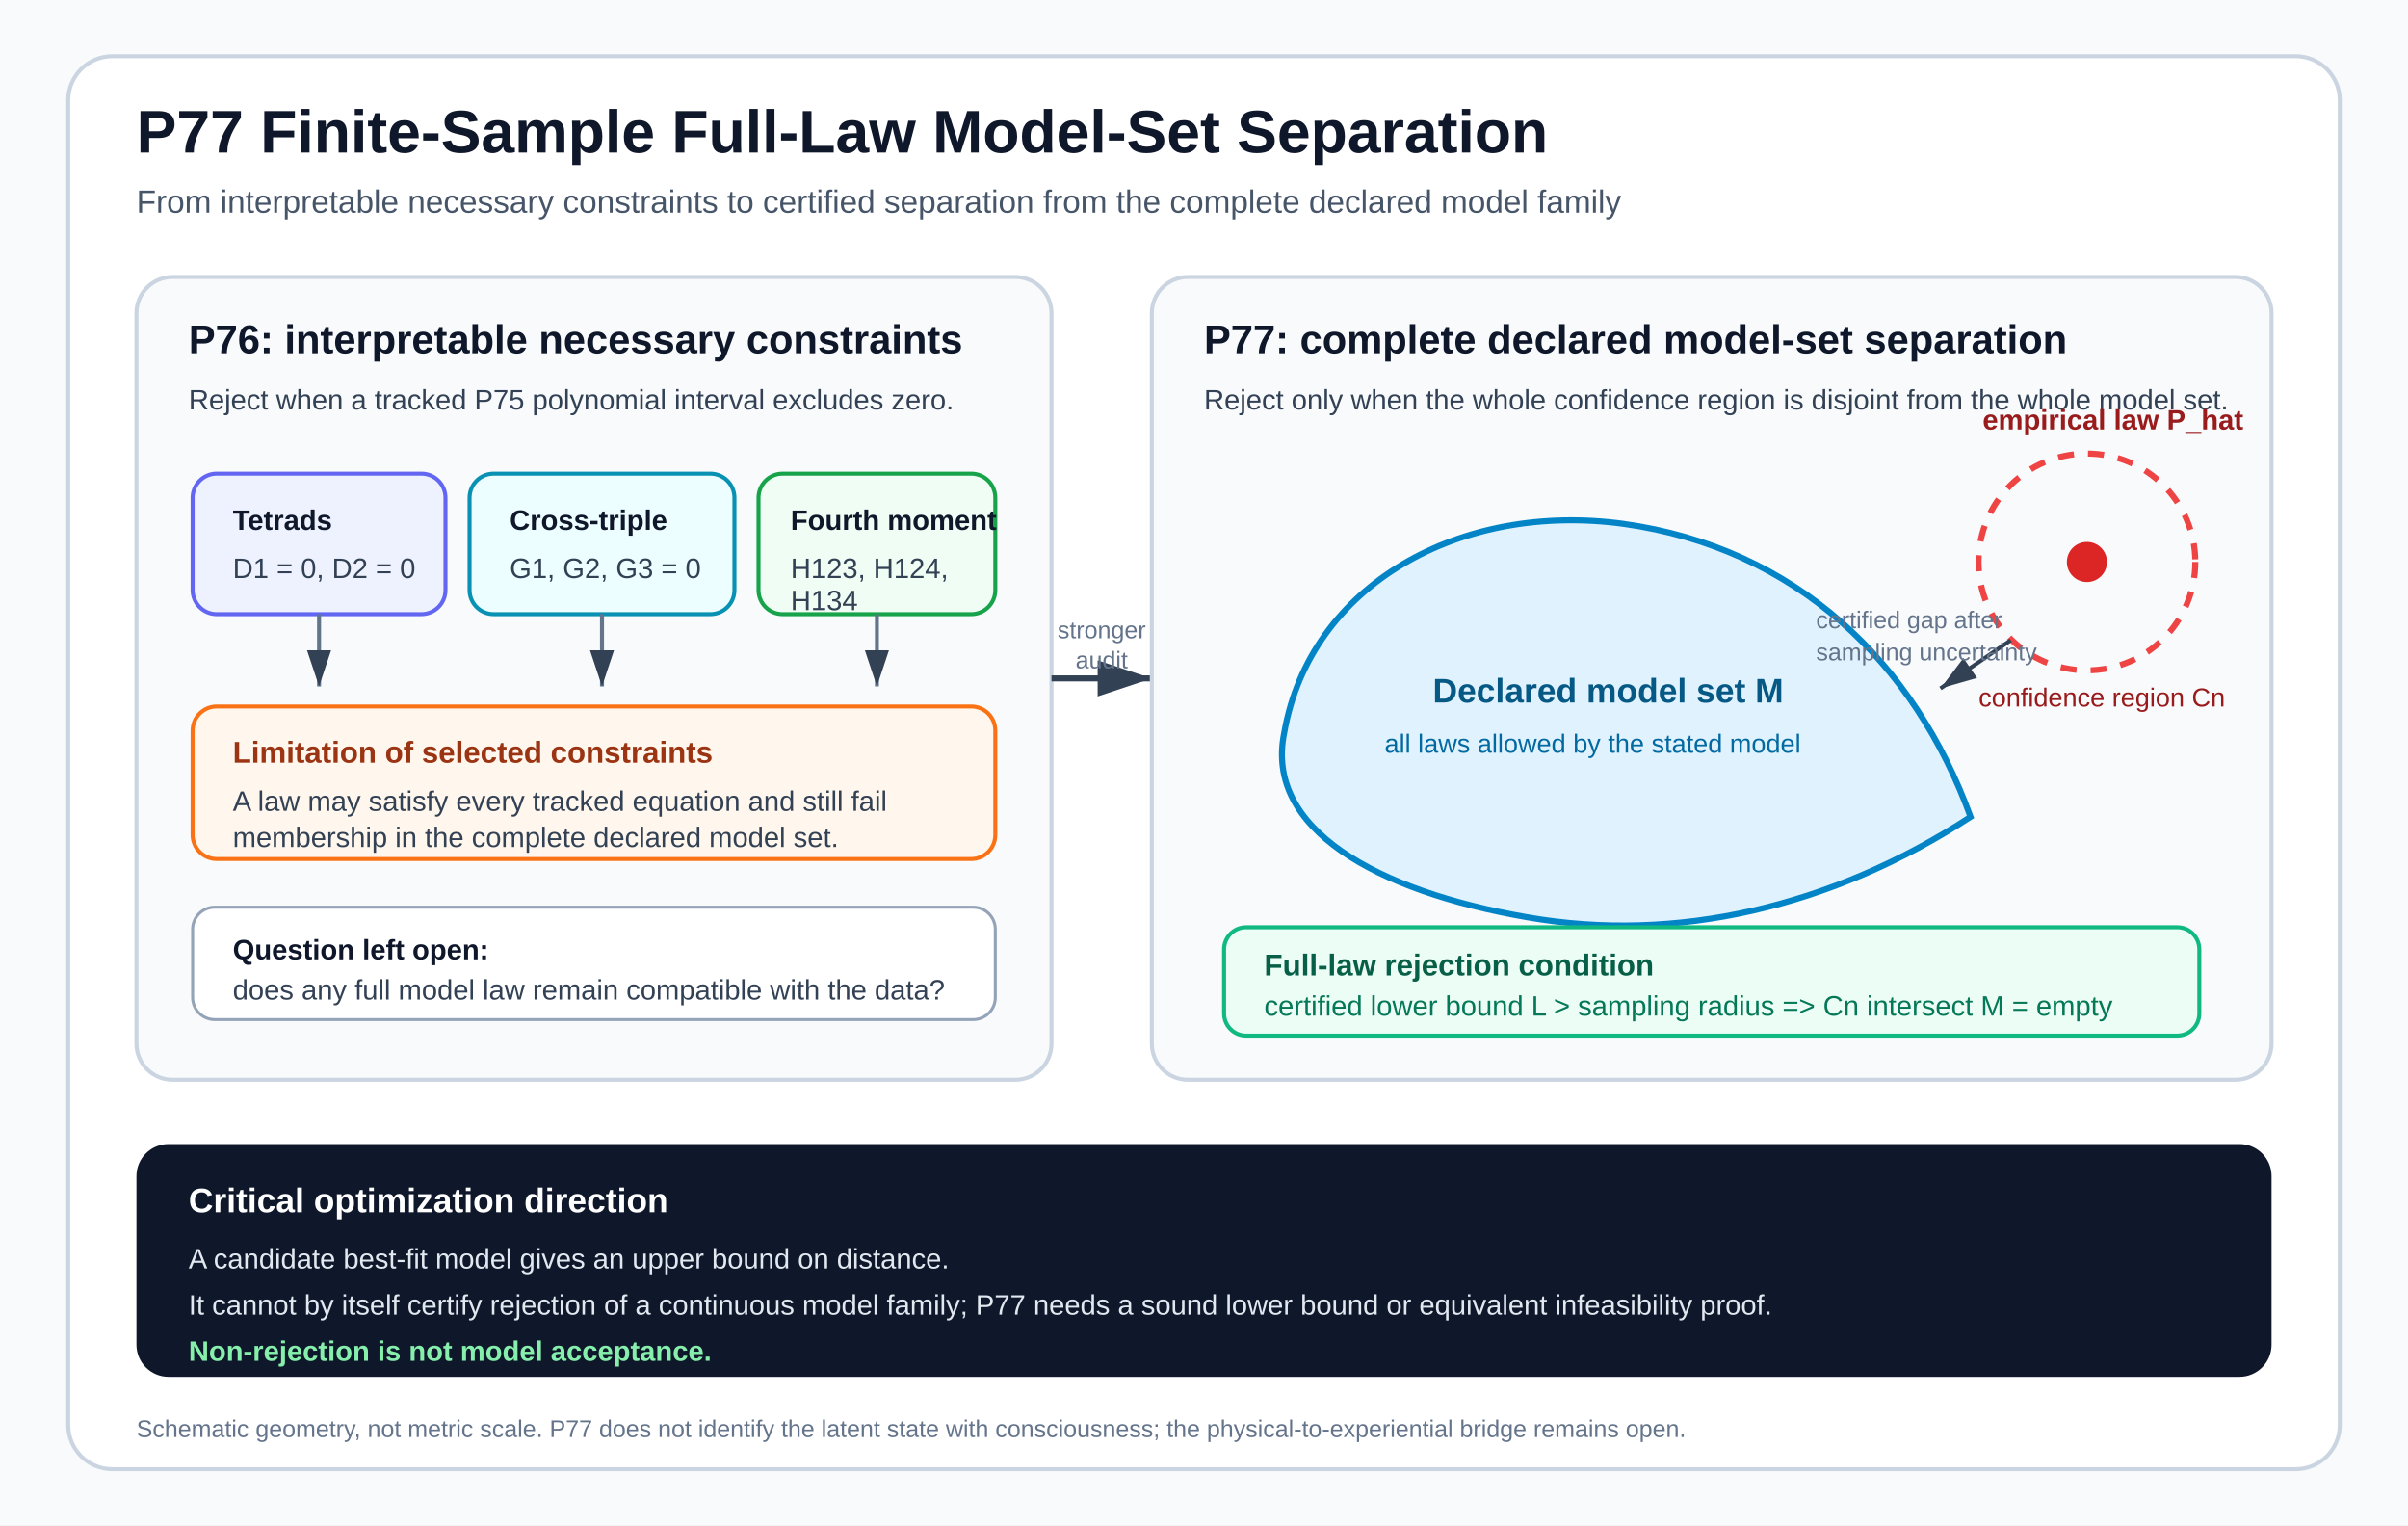
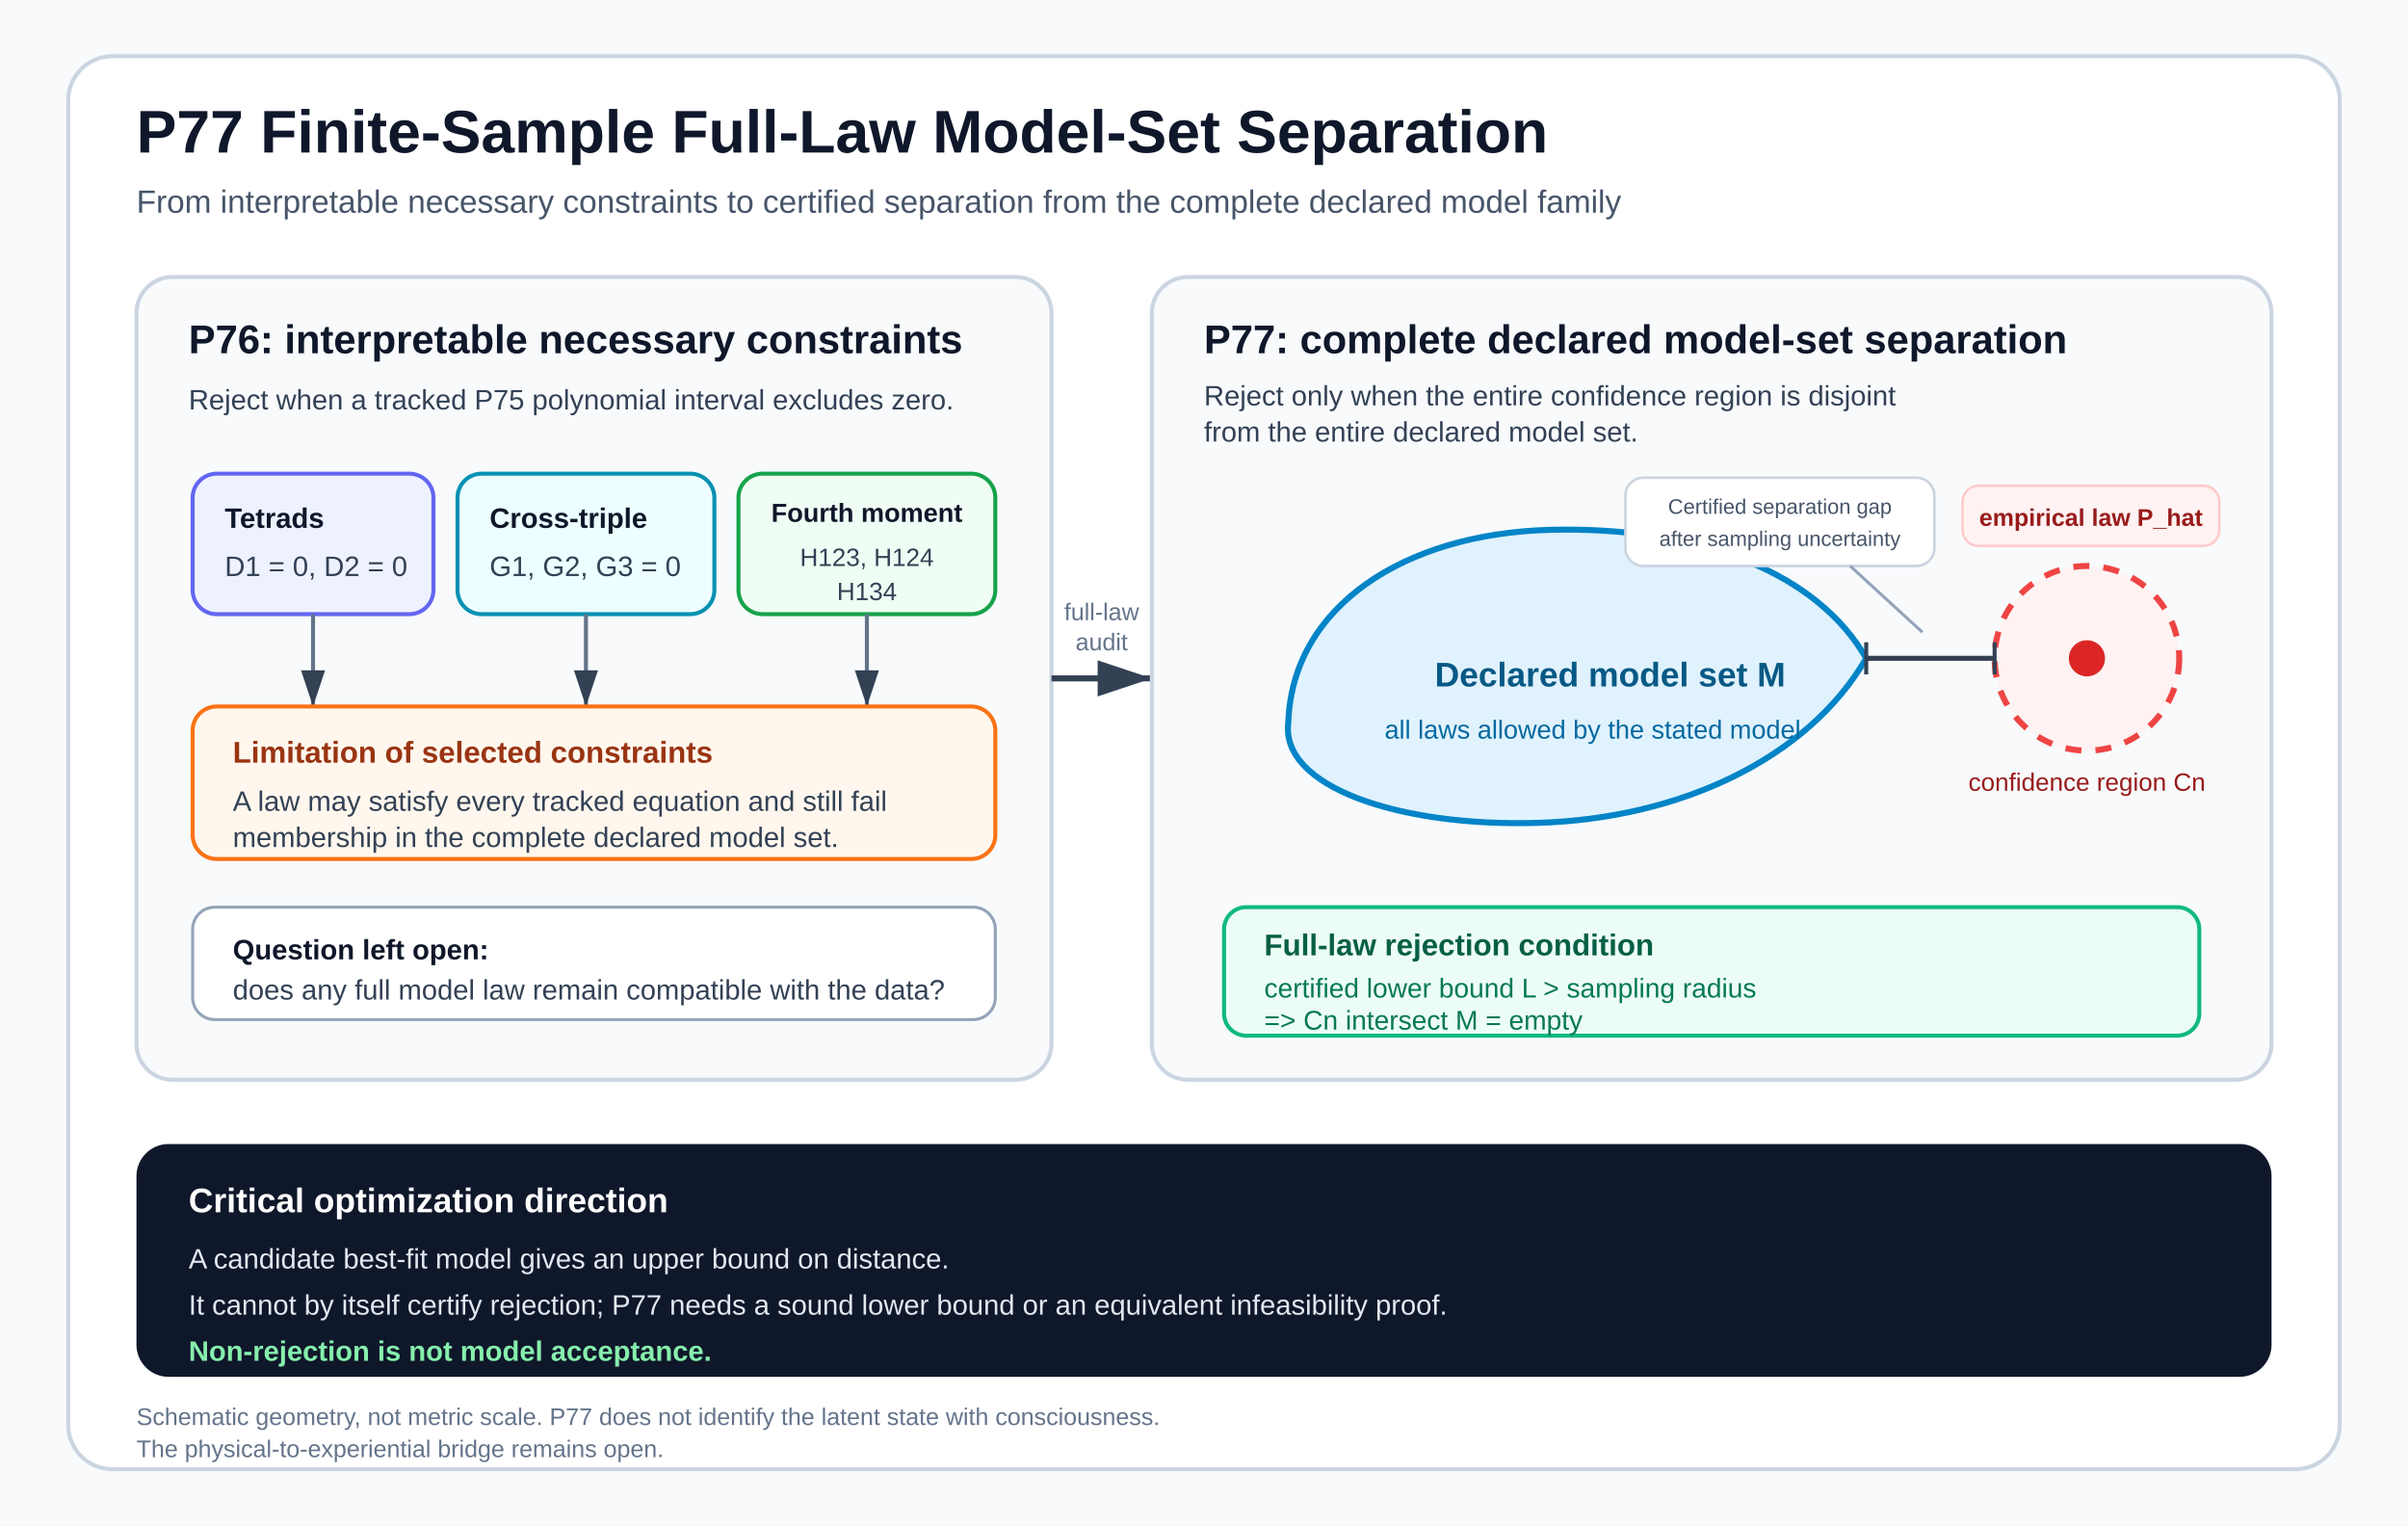
<svg xmlns="http://www.w3.org/2000/svg" width="1200" height="760" viewBox="0 0 1200 760" role="img" aria-labelledby="title desc">
  <defs>
    <marker id="arrow" markerWidth="10" markerHeight="10" refX="9" refY="3" orient="auto" markerUnits="strokeWidth">
      <path d="M0,0 L0,6 L9,3 z" fill="#334155" />
    </marker>
    <style>
      .title { font: 700 30px Arial, Helvetica, sans-serif; fill: #0f172a; }
      .subtitle { font: 400 16px Arial, Helvetica, sans-serif; fill: #475569; }
      .panelTitle { font: 700 20px Arial, Helvetica, sans-serif; fill: #0f172a; }
      .body { font: 400 14px Arial, Helvetica, sans-serif; fill: #334155; }
      .small { font: 400 12px Arial, Helvetica, sans-serif; fill: #64748b; }
+       .mini { font: 400 10.5px Arial, Helvetica, sans-serif; fill: #475569; }
      .eq { font: 600 14px Arial, Helvetica, sans-serif; fill: #0f172a; }
      .white { font: 400 14px Arial, Helvetica, sans-serif; fill: #e2e8f0; }
      .whiteBold { font: 700 17px Arial, Helvetica, sans-serif; fill: #ffffff; }
    </style>
  </defs>
  <rect x="0" y="0" width="1200" height="760" fill="#f8fafc" />
  <rect x="34" y="28" width="1132" height="704" rx="22" fill="#ffffff" stroke="#cbd5e1" stroke-width="2" />
  <text x="68" y="76" class="title">P77 Finite-Sample Full-Law Model-Set Separation</text>
  <text x="68" y="106" class="subtitle">From interpretable necessary constraints to certified separation from the complete declared model family</text>
-   <rect x="68" y="138" width="456" height="400" rx="18" fill="#f8fafc" stroke="#cbd5e1" stroke-width="2" />
+   <rect id="p76-panel" x="68" y="138" width="456" height="400" rx="18" fill="#f8fafc" stroke="#cbd5e1" stroke-width="2" />
  <text x="94" y="176" class="panelTitle">P76: interpretable necessary constraints</text>
  <text x="94" y="204" class="body">Reject when a tracked P75 polynomial interval excludes zero.</text>
-   <rect x="96" y="236" width="126" height="70" rx="12" fill="#eef2ff" stroke="#6366f1" stroke-width="2" />
-   <text x="116" y="264" class="eq">Tetrads</text>
-   <text x="116" y="288" class="body">D1 = 0, D2 = 0</text>
-   <rect x="234" y="236" width="132" height="70" rx="12" fill="#ecfeff" stroke="#0891b2" stroke-width="2" />
-   <text x="254" y="264" class="eq">Cross-triple</text>
-   <text x="254" y="288" class="body">G1, G2, G3 = 0</text>
-   <rect x="378" y="236" width="118" height="70" rx="12" fill="#f0fdf4" stroke="#16a34a" stroke-width="2" />
-   <text x="394" y="264" class="eq">Fourth moment</text>
-   <text x="394" y="288" class="body">H123, H124,</text>
-   <text x="394" y="304" class="body">H134</text>
-   <line x1="159" y1="306" x2="159" y2="342" stroke="#64748b" stroke-width="2" marker-end="url(#arrow)" />
-   <line x1="300" y1="306" x2="300" y2="342" stroke="#64748b" stroke-width="2" marker-end="url(#arrow)" />
-   <line x1="437" y1="306" x2="437" y2="342" stroke="#64748b" stroke-width="2" marker-end="url(#arrow)" />
-   <rect x="96" y="352" width="400" height="76" rx="12" fill="#fff7ed" stroke="#f97316" stroke-width="2" />
+   <rect id="p76-tetrads" x="96" y="236" width="120" height="70" rx="12" fill="#eef2ff" stroke="#6366f1" stroke-width="2" />
+   <text x="112" y="263" class="eq">Tetrads</text>
+   <text x="112" y="287" class="body">D1 = 0, D2 = 0</text>
+   <rect id="p76-cross-triple" x="228" y="236" width="128" height="70" rx="12" fill="#ecfeff" stroke="#0891b2" stroke-width="2" />
+   <text x="244" y="263" class="eq">Cross-triple</text>
+   <text x="244" y="287" class="body">G1, G2, G3 = 0</text>
+   <rect id="p76-fourth-moment" x="368" y="236" width="128" height="70" rx="12" fill="#f0fdf4" stroke="#16a34a" stroke-width="2" />
+   <text x="432" y="260" text-anchor="middle" font-family="Arial, Helvetica, sans-serif" font-size="13" font-weight="700" fill="#0f172a">Fourth moment</text>
+   <text x="432" y="282" text-anchor="middle" font-family="Arial, Helvetica, sans-serif" font-size="12.5" fill="#334155">H123, H124</text>
+   <text x="432" y="299" text-anchor="middle" font-family="Arial, Helvetica, sans-serif" font-size="12.5" fill="#334155">H134</text>
+   <line id="tetrad-to-limit" x1="156" y1="306" x2="156" y2="352" stroke="#64748b" stroke-width="2" marker-end="url(#arrow)" />
+   <line id="cross-to-limit" x1="292" y1="306" x2="292" y2="352" stroke="#64748b" stroke-width="2" marker-end="url(#arrow)" />
+   <line id="moment-to-limit" x1="432" y1="306" x2="432" y2="352" stroke="#64748b" stroke-width="2" marker-end="url(#arrow)" />
+   <rect id="p76-limitation" x="96" y="352" width="400" height="76" rx="12" fill="#fff7ed" stroke="#f97316" stroke-width="2" />
  <text x="116" y="380" font-family="Arial, Helvetica, sans-serif" font-size="15" font-weight="700" fill="#9a3412">Limitation of selected constraints</text>
  <text x="116" y="404" class="body">A law may satisfy every tracked equation and still fail</text>
  <text x="116" y="422" class="body">membership in the complete declared model set.</text>
-   <rect x="96" y="452" width="400" height="56" rx="11" fill="#ffffff" stroke="#94a3b8" stroke-width="1.5" />
+   <rect id="p76-open-question" x="96" y="452" width="400" height="56" rx="11" fill="#ffffff" stroke="#94a3b8" stroke-width="1.5" />
  <text x="116" y="478" class="eq">Question left open:</text>
  <text x="116" y="498" class="body">does any full model law remain compatible with the data?</text>
-   <line x1="524" y1="338" x2="574" y2="338" stroke="#334155" stroke-width="3" marker-end="url(#arrow)" />
-   <text x="549" y="318" text-anchor="middle" class="small">stronger</text>
-   <text x="549" y="333" text-anchor="middle" class="small">audit</text>
-   <rect x="574" y="138" width="558" height="400" rx="18" fill="#f8fafc" stroke="#cbd5e1" stroke-width="2" />
+   <line id="full-law-audit" x1="524" y1="338" x2="574" y2="338" stroke="#334155" stroke-width="3" marker-end="url(#arrow)" />
+   <text x="549" y="309" text-anchor="middle" class="small">full-law</text>
+   <text x="549" y="324" text-anchor="middle" class="small">audit</text>
+   <rect id="p77-panel" x="574" y="138" width="558" height="400" rx="18" fill="#f8fafc" stroke="#cbd5e1" stroke-width="2" />
  <text x="600" y="176" class="panelTitle">P77: complete declared model-set separation</text>
-   <text x="600" y="204" class="body">Reject only when the whole confidence region is disjoint from the whole model set.</text>
-   <path d="M640 365 C653 291 728 250 809 261 C895 273 954 330 982 407 C913 452 835 470 761 457 C686 444 630 413 640 365 Z" fill="#e0f2fe" stroke="#0284c7" stroke-width="3" />
-   <text x="714" y="350" font-family="Arial, Helvetica, sans-serif" font-size="17" font-weight="700" fill="#075985">Declared model set M</text>
-   <text x="690" y="375" font-family="Arial, Helvetica, sans-serif" font-size="13" fill="#0369a1">all laws allowed by the stated model</text>
-   <circle cx="1040" cy="280" r="10" fill="#dc2626" />
-   <circle cx="1040" cy="280" r="54" fill="none" stroke="#ef4444" stroke-width="3" stroke-dasharray="8 7" />
-   <text x="988" y="214" font-family="Arial, Helvetica, sans-serif" font-size="14" font-weight="700" fill="#991b1b">empirical law P_hat</text>
-   <text x="986" y="352" font-family="Arial, Helvetica, sans-serif" font-size="13" fill="#991b1b">confidence region Cn</text>
-   <line x1="1002" y1="319" x2="967" y2="343" stroke="#334155" stroke-width="2" marker-end="url(#arrow)" />
-   <text x="905" y="313" class="small">certified gap after</text>
-   <text x="905" y="329" class="small">sampling uncertainty</text>
-   <rect x="610" y="462" width="486" height="54" rx="11" fill="#ecfdf5" stroke="#10b981" stroke-width="2" />
-   <text x="630" y="486" font-family="Arial, Helvetica, sans-serif" font-size="15" font-weight="700" fill="#065f46">Full-law rejection condition</text>
-   <text x="630" y="506" font-family="Arial, Helvetica, sans-serif" font-size="14" fill="#047857">certified lower bound L &gt; sampling radius  =&gt;  Cn intersect M = empty</text>
-   <rect x="68" y="570" width="1064" height="116" rx="16" fill="#0f172a" />
+   <text x="600" y="202" class="body">Reject only when the entire confidence region is disjoint</text>
+   <text x="600" y="220" class="body">from the entire declared model set.</text>
+   <path id="declared-model-set" d="M642 360 C644 302 700 266 772 264 C848 262 906 286 930 328 C901 378 837 408 766 410 C697 412 638 392 642 360 Z" fill="#e0f2fe" stroke="#0284c7" stroke-width="3" />
+   <text x="715" y="342" font-family="Arial, Helvetica, sans-serif" font-size="17" font-weight="700" fill="#075985">Declared model set M</text>
+   <text x="690" y="368" font-family="Arial, Helvetica, sans-serif" font-size="13" fill="#0369a1">all laws allowed by the stated model</text>
+   <rect id="gap-note" x="810" y="238" width="154" height="44" rx="9" fill="#ffffff" stroke="#cbd5e1" stroke-width="1.3" />
+   <text x="887" y="256" text-anchor="middle" class="mini">Certified separation gap</text>
+   <text x="887" y="272" text-anchor="middle" class="mini">after sampling uncertainty</text>
+   <line x1="922" y1="282" x2="958" y2="315" stroke="#94a3b8" stroke-width="1.5" />
+   <rect id="empirical-label" x="978" y="242" width="128" height="30" rx="8" fill="#fef2f2" stroke="#fecaca" stroke-width="1.2" />
+   <text x="1042" y="262" text-anchor="middle" font-family="Arial, Helvetica, sans-serif" font-size="12" font-weight="700" fill="#991b1b">empirical law P_hat</text>
+   <circle id="confidence-region" cx="1040" cy="328" r="46" fill="#fef2f2" stroke="#ef4444" stroke-width="3" stroke-dasharray="8 7" />
+   <circle id="empirical-law" cx="1040" cy="328" r="9" fill="#dc2626" />
+   <text x="1040" y="394" text-anchor="middle" font-family="Arial, Helvetica, sans-serif" font-size="12.5" fill="#991b1b">confidence region Cn</text>
+   <line id="certified-gap" x1="930" y1="328" x2="994" y2="328" stroke="#334155" stroke-width="2.5" />
+   <line x1="930" y1="320" x2="930" y2="336" stroke="#334155" stroke-width="2" />
+   <line x1="994" y1="320" x2="994" y2="336" stroke="#334155" stroke-width="2" />
+   <rect id="full-law-condition" x="610" y="452" width="486" height="64" rx="11" fill="#ecfdf5" stroke="#10b981" stroke-width="2" />
+   <text x="630" y="476" font-family="Arial, Helvetica, sans-serif" font-size="15" font-weight="700" fill="#065f46">Full-law rejection condition</text>
+   <text x="630" y="497" font-family="Arial, Helvetica, sans-serif" font-size="13.5" fill="#047857">certified lower bound L &gt; sampling radius</text>
+   <text x="630" y="513" font-family="Arial, Helvetica, sans-serif" font-size="13.5" fill="#047857">=&gt; Cn intersect M = empty</text>
+   <rect id="optimization-direction" x="68" y="570" width="1064" height="116" rx="16" fill="#0f172a" />
  <text x="94" y="604" class="whiteBold">Critical optimization direction</text>
  <text x="94" y="632" class="white">A candidate best-fit model gives an upper bound on distance.</text>
-   <text x="94" y="655" class="white">It cannot by itself certify rejection of a continuous model family; P77 needs a sound lower bound or equivalent infeasibility proof.</text>
+   <text x="94" y="655" class="white">It cannot by itself certify rejection; P77 needs a sound lower bound or an equivalent infeasibility proof.</text>
  <text x="94" y="678" font-family="Arial, Helvetica, sans-serif" font-size="14" font-weight="700" fill="#86efac">Non-rejection is not model acceptance.</text>
-   <text x="68" y="716" class="small">Schematic geometry, not metric scale. P77 does not identify the latent state with consciousness; the physical-to-experiential bridge remains open.</text>
+   <text x="68" y="710" class="small">Schematic geometry, not metric scale. P77 does not identify the latent state with consciousness.</text>
+   <text x="68" y="726" class="small">The physical-to-experiential bridge remains open.</text>
</svg>
